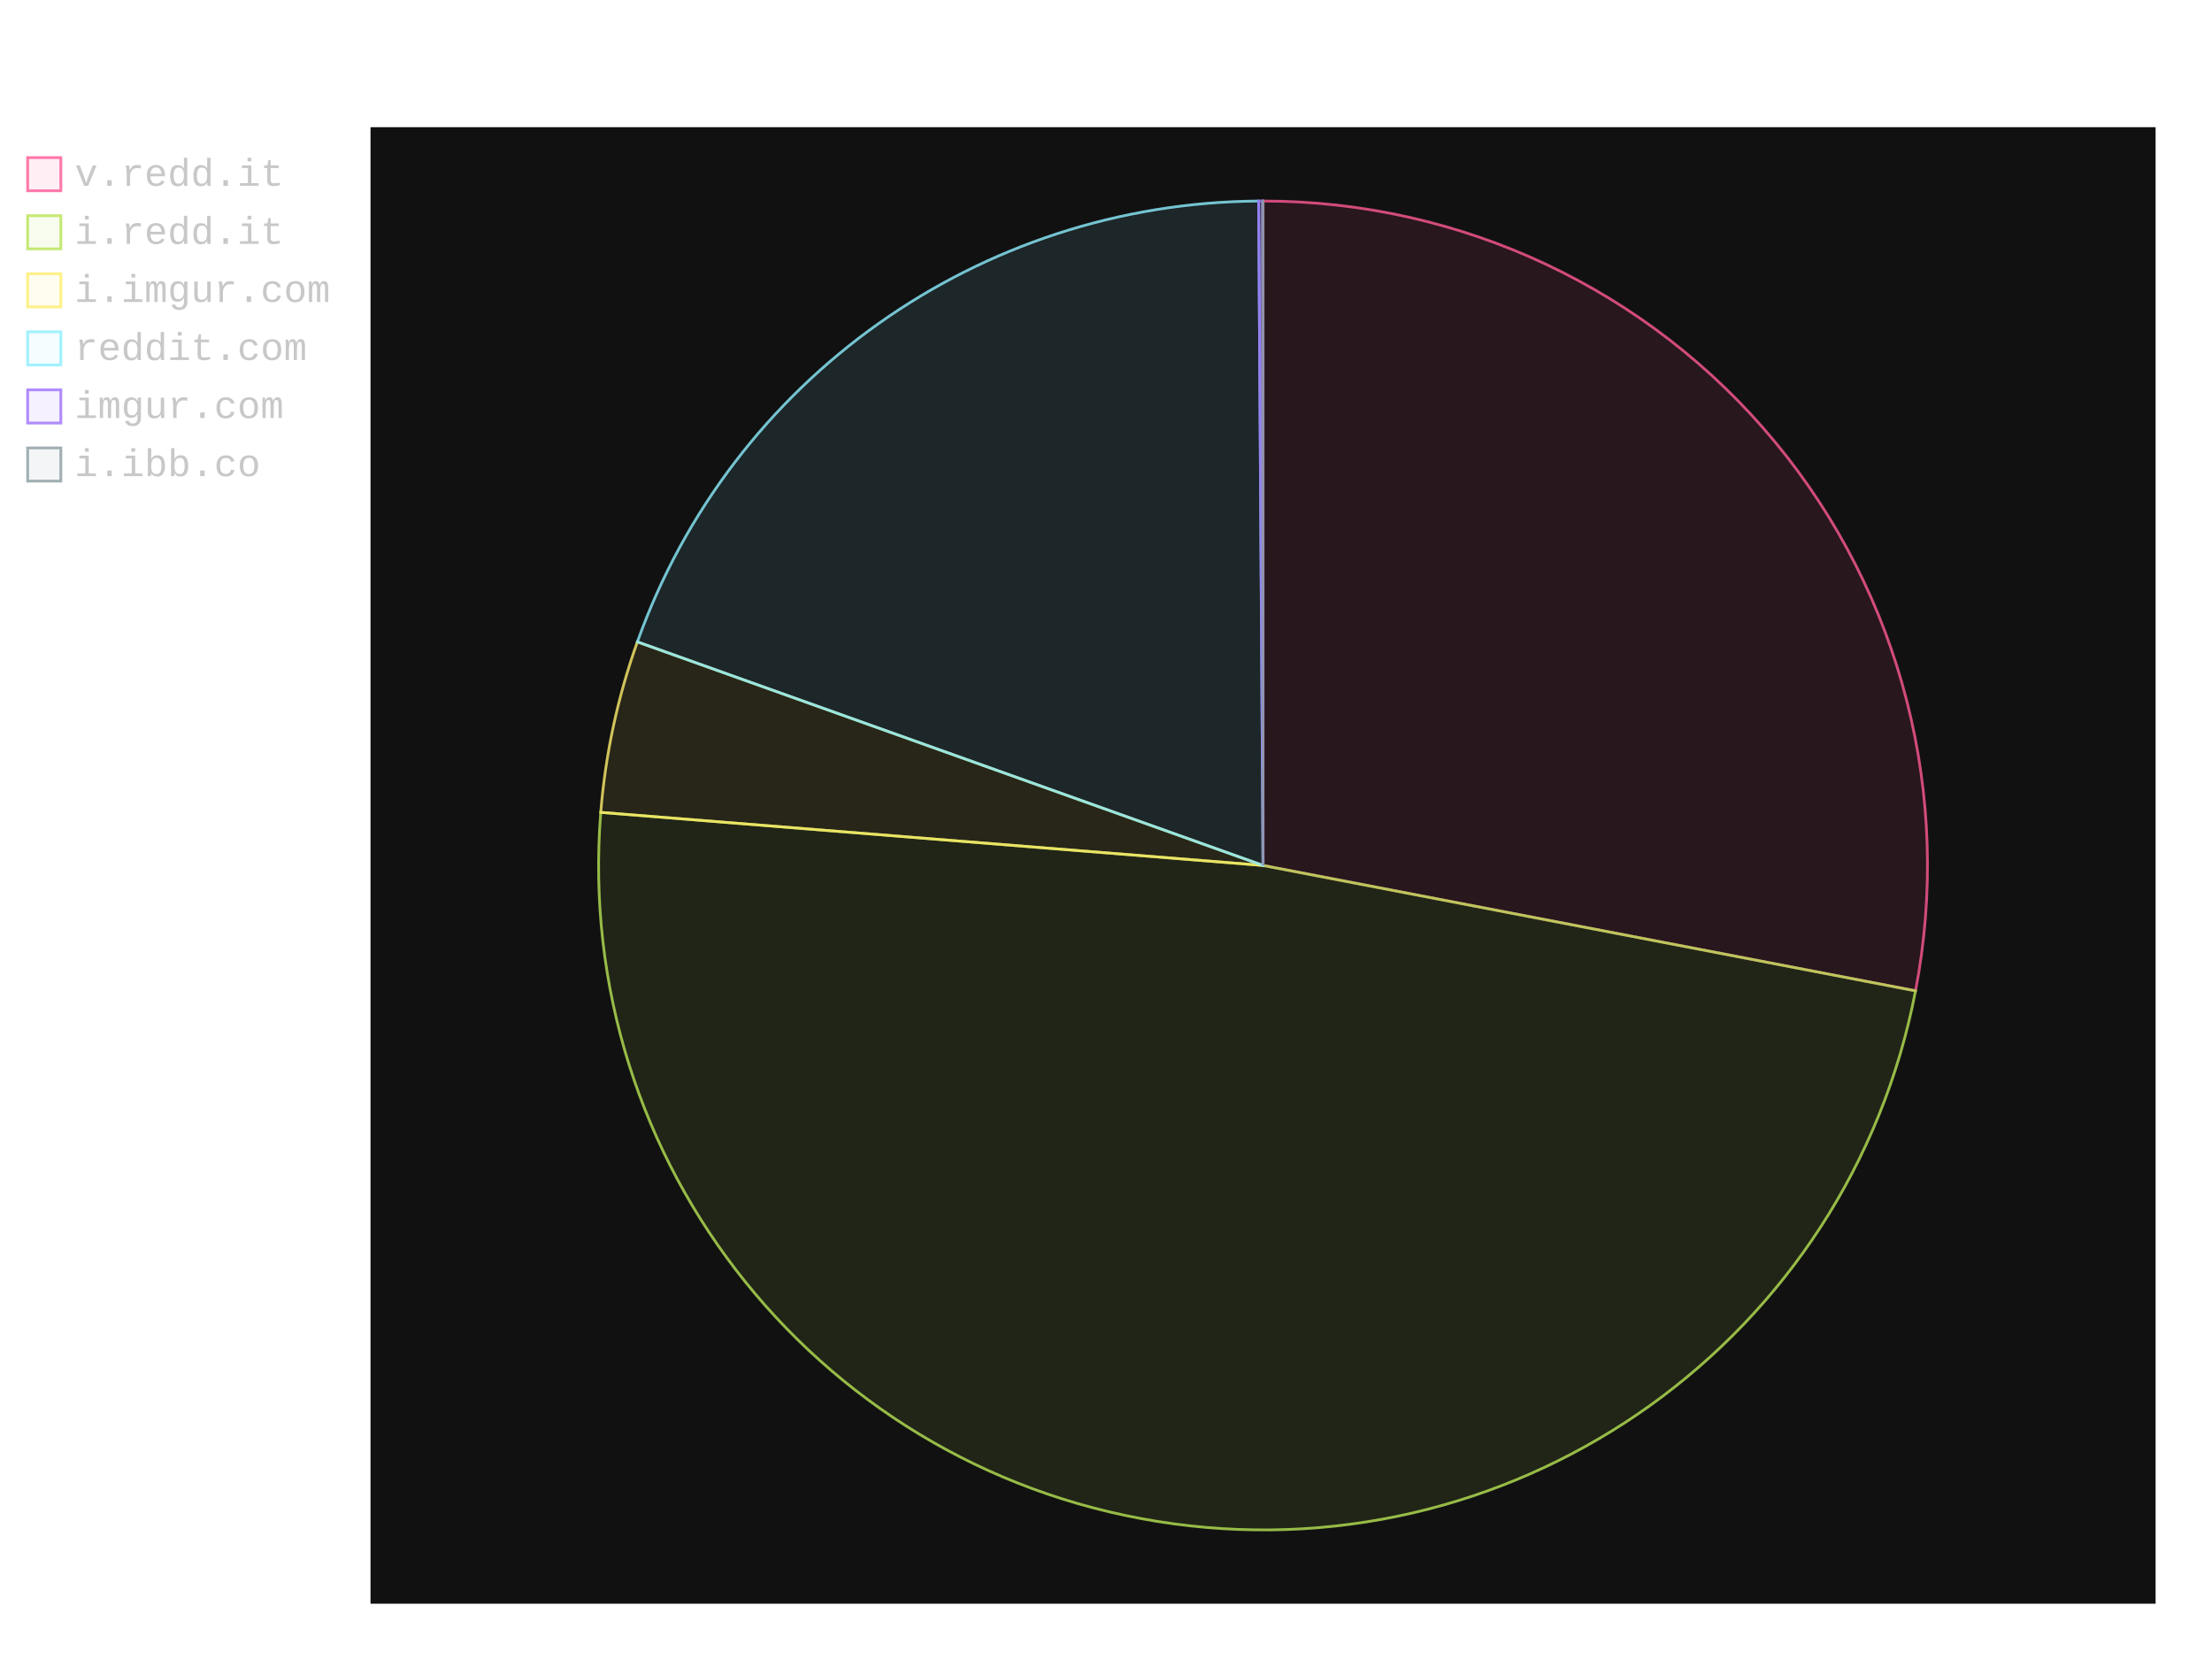
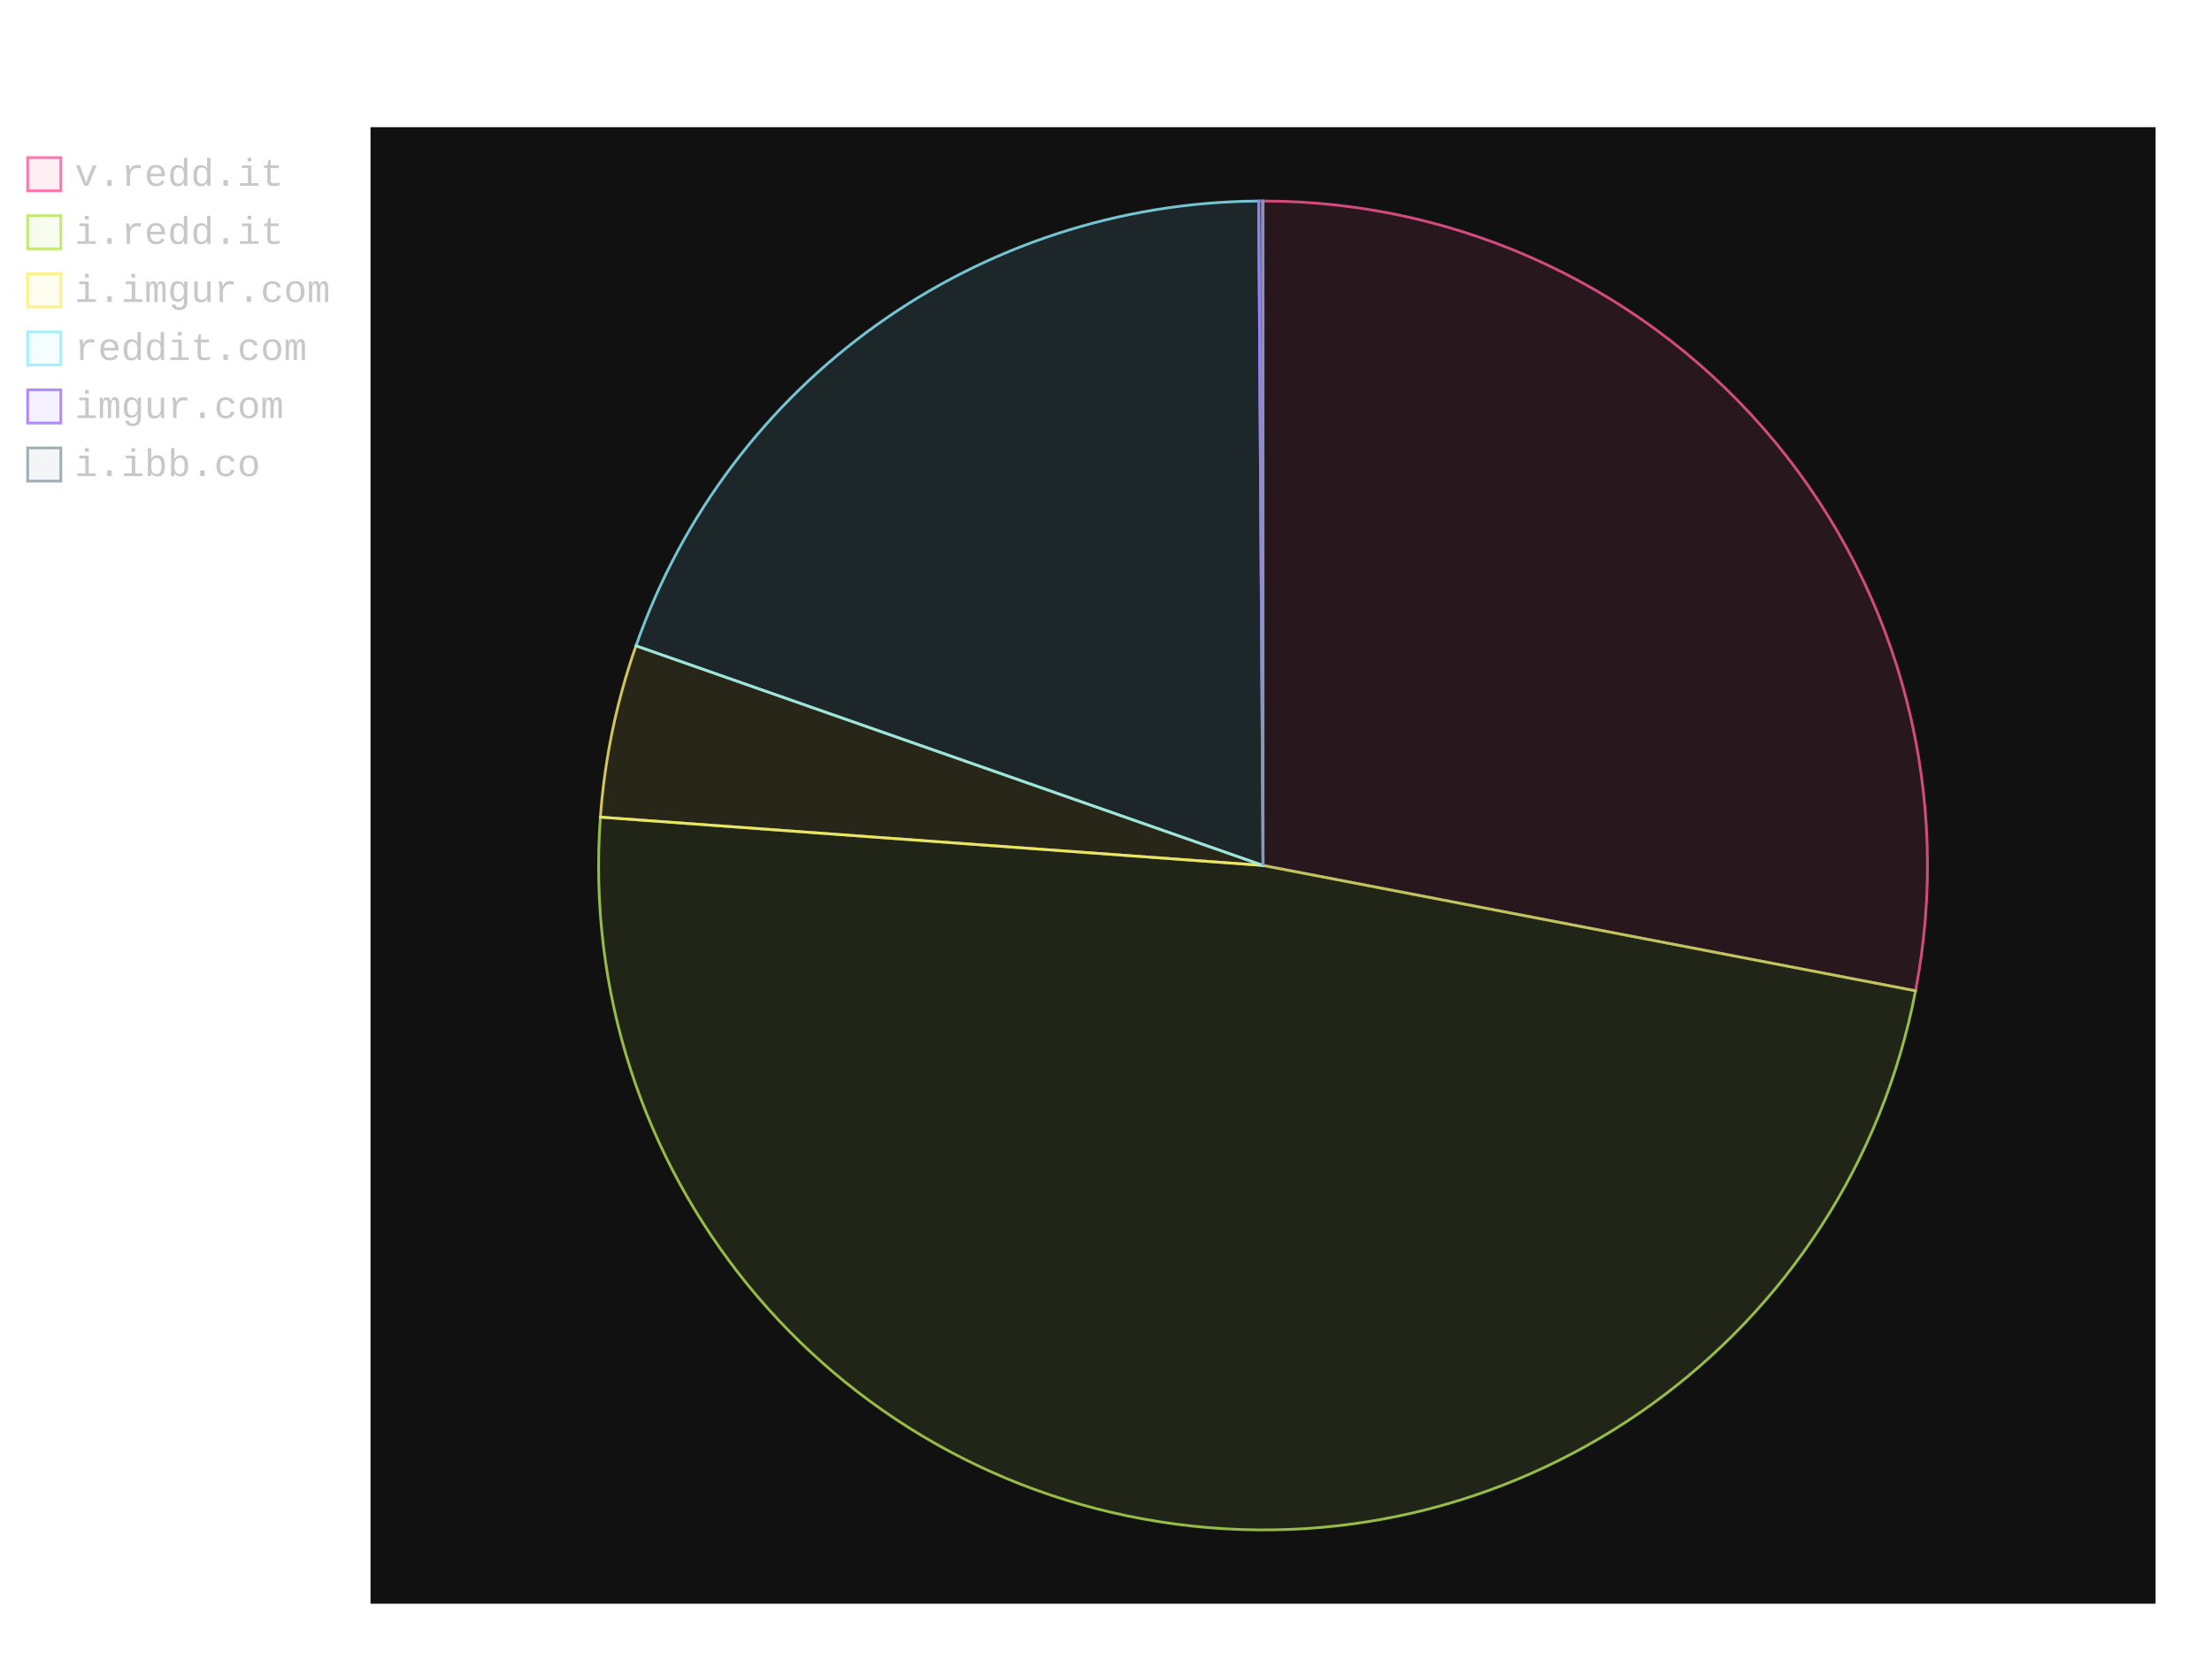
- <svg xmlns="http://www.w3.org/2000/svg" id="chart-90b29fc0-7155-4aad-8b3f-db42815f5471" class="pygal-chart" viewBox="0 0 800 600">
+ <svg xmlns="http://www.w3.org/2000/svg" id="chart-ddd805a8-e7df-4761-8694-a3ccb7ba3b9c" class="pygal-chart" viewBox="0 0 800 600">
  <defs>
-     <style type="text/css">#chart-90b29fc0-7155-4aad-8b3f-db42815f5471{-webkit-user-select:none;-webkit-font-smoothing:antialiased;font-family:Consolas,"Liberation Mono",Menlo,Courier,monospace}#chart-90b29fc0-7155-4aad-8b3f-db42815f5471 .title{font-family:Consolas,"Liberation Mono",Menlo,Courier,monospace;font-size:16px}#chart-90b29fc0-7155-4aad-8b3f-db42815f5471 .legends .legend text{font-family:Consolas,"Liberation Mono",Menlo,Courier,monospace;font-size:14px}#chart-90b29fc0-7155-4aad-8b3f-db42815f5471 .axis text{font-family:Consolas,"Liberation Mono",Menlo,Courier,monospace;font-size:10px}#chart-90b29fc0-7155-4aad-8b3f-db42815f5471 .axis text.major{font-family:Consolas,"Liberation Mono",Menlo,Courier,monospace;font-size:10px}#chart-90b29fc0-7155-4aad-8b3f-db42815f5471 .text-overlay text.value{font-family:Consolas,"Liberation Mono",Menlo,Courier,monospace;font-size:16px}#chart-90b29fc0-7155-4aad-8b3f-db42815f5471 .text-overlay text.label{font-family:Consolas,"Liberation Mono",Menlo,Courier,monospace;font-size:10px}#chart-90b29fc0-7155-4aad-8b3f-db42815f5471 .tooltip{font-family:Consolas,"Liberation Mono",Menlo,Courier,monospace;font-size:14px}#chart-90b29fc0-7155-4aad-8b3f-db42815f5471 text.no_data{font-family:Consolas,"Liberation Mono",Menlo,Courier,monospace;font-size:64px}
- #chart-90b29fc0-7155-4aad-8b3f-db42815f5471{background-color:rgba(0,0,0,0)}#chart-90b29fc0-7155-4aad-8b3f-db42815f5471 path,#chart-90b29fc0-7155-4aad-8b3f-db42815f5471 line,#chart-90b29fc0-7155-4aad-8b3f-db42815f5471 rect,#chart-90b29fc0-7155-4aad-8b3f-db42815f5471 circle{-webkit-transition:0.3s ease-out;-moz-transition:0.3s ease-out;transition:0.3s ease-out}#chart-90b29fc0-7155-4aad-8b3f-db42815f5471 .graph &gt; .background{fill:rgba(0,0,0,0)}#chart-90b29fc0-7155-4aad-8b3f-db42815f5471 .plot &gt; .background{fill:#111}#chart-90b29fc0-7155-4aad-8b3f-db42815f5471 .graph{fill:rgba(200,200,200,1)}#chart-90b29fc0-7155-4aad-8b3f-db42815f5471 text.no_data{fill:rgba(255,255,255,1)}#chart-90b29fc0-7155-4aad-8b3f-db42815f5471 .title{fill:rgba(255,255,255,1)}#chart-90b29fc0-7155-4aad-8b3f-db42815f5471 .legends .legend text{fill:rgba(200,200,200,1)}#chart-90b29fc0-7155-4aad-8b3f-db42815f5471 .legends .legend:hover text{fill:rgba(255,255,255,1)}#chart-90b29fc0-7155-4aad-8b3f-db42815f5471 .axis .line{stroke:rgba(255,255,255,1)}#chart-90b29fc0-7155-4aad-8b3f-db42815f5471 .axis .guide.line{stroke:#555}#chart-90b29fc0-7155-4aad-8b3f-db42815f5471 .axis .major.line{stroke:rgba(200,200,200,1)}#chart-90b29fc0-7155-4aad-8b3f-db42815f5471 .axis text.major{fill:rgba(255,255,255,1)}#chart-90b29fc0-7155-4aad-8b3f-db42815f5471 .axis.y .guides:hover .guide.line,#chart-90b29fc0-7155-4aad-8b3f-db42815f5471 .line-graph .axis.x .guides:hover .guide.line,#chart-90b29fc0-7155-4aad-8b3f-db42815f5471 .stackedline-graph .axis.x .guides:hover .guide.line,#chart-90b29fc0-7155-4aad-8b3f-db42815f5471 .xy-graph .axis.x .guides:hover .guide.line{stroke:rgba(255,255,255,1)}#chart-90b29fc0-7155-4aad-8b3f-db42815f5471 .axis .guides:hover text{fill:rgba(255,255,255,1)}#chart-90b29fc0-7155-4aad-8b3f-db42815f5471 .reactive{fill-opacity:.1;stroke-opacity:.8;stroke-width:1}#chart-90b29fc0-7155-4aad-8b3f-db42815f5471 .ci{stroke:rgba(200,200,200,1)}#chart-90b29fc0-7155-4aad-8b3f-db42815f5471 .reactive.active,#chart-90b29fc0-7155-4aad-8b3f-db42815f5471 .active .reactive{fill-opacity:.75;stroke-opacity:.9;stroke-width:4}#chart-90b29fc0-7155-4aad-8b3f-db42815f5471 .ci .reactive.active{stroke-width:1.5}#chart-90b29fc0-7155-4aad-8b3f-db42815f5471 .series text{fill:rgba(255,255,255,1)}#chart-90b29fc0-7155-4aad-8b3f-db42815f5471 .tooltip rect{fill:#111;stroke:rgba(255,255,255,1);-webkit-transition:opacity 0.3s ease-out;-moz-transition:opacity 0.3s ease-out;transition:opacity 0.3s ease-out}#chart-90b29fc0-7155-4aad-8b3f-db42815f5471 .tooltip .label{fill:rgba(200,200,200,1)}#chart-90b29fc0-7155-4aad-8b3f-db42815f5471 .tooltip .label{fill:rgba(200,200,200,1)}#chart-90b29fc0-7155-4aad-8b3f-db42815f5471 .tooltip .legend{font-size:.8em;fill:#555}#chart-90b29fc0-7155-4aad-8b3f-db42815f5471 .tooltip .x_label{font-size:.6em;fill:rgba(255,255,255,1)}#chart-90b29fc0-7155-4aad-8b3f-db42815f5471 .tooltip .xlink{font-size:.5em;text-decoration:underline}#chart-90b29fc0-7155-4aad-8b3f-db42815f5471 .tooltip .value{font-size:1.5em}#chart-90b29fc0-7155-4aad-8b3f-db42815f5471 .bound{font-size:.5em}#chart-90b29fc0-7155-4aad-8b3f-db42815f5471 .max-value{font-size:.75em;fill:#555}#chart-90b29fc0-7155-4aad-8b3f-db42815f5471 .map-element{fill:#111;stroke:#555 !important}#chart-90b29fc0-7155-4aad-8b3f-db42815f5471 .map-element .reactive{fill-opacity:inherit;stroke-opacity:inherit}#chart-90b29fc0-7155-4aad-8b3f-db42815f5471 .color-0,#chart-90b29fc0-7155-4aad-8b3f-db42815f5471 .color-0 a:visited{stroke:#ff5995;fill:#ff5995}#chart-90b29fc0-7155-4aad-8b3f-db42815f5471 .color-1,#chart-90b29fc0-7155-4aad-8b3f-db42815f5471 .color-1 a:visited{stroke:#b6e354;fill:#b6e354}#chart-90b29fc0-7155-4aad-8b3f-db42815f5471 .color-2,#chart-90b29fc0-7155-4aad-8b3f-db42815f5471 .color-2 a:visited{stroke:#feed6c;fill:#feed6c}#chart-90b29fc0-7155-4aad-8b3f-db42815f5471 .color-3,#chart-90b29fc0-7155-4aad-8b3f-db42815f5471 .color-3 a:visited{stroke:#8cedff;fill:#8cedff}#chart-90b29fc0-7155-4aad-8b3f-db42815f5471 .color-4,#chart-90b29fc0-7155-4aad-8b3f-db42815f5471 .color-4 a:visited{stroke:#9e6ffe;fill:#9e6ffe}#chart-90b29fc0-7155-4aad-8b3f-db42815f5471 .color-5,#chart-90b29fc0-7155-4aad-8b3f-db42815f5471 .color-5 a:visited{stroke:#899ca1;fill:#899ca1}#chart-90b29fc0-7155-4aad-8b3f-db42815f5471 .text-overlay .color-0 text{fill:black}#chart-90b29fc0-7155-4aad-8b3f-db42815f5471 .text-overlay .color-1 text{fill:black}#chart-90b29fc0-7155-4aad-8b3f-db42815f5471 .text-overlay .color-2 text{fill:black}#chart-90b29fc0-7155-4aad-8b3f-db42815f5471 .text-overlay .color-3 text{fill:black}#chart-90b29fc0-7155-4aad-8b3f-db42815f5471 .text-overlay .color-4 text{fill:black}#chart-90b29fc0-7155-4aad-8b3f-db42815f5471 .text-overlay .color-5 text{fill:black}
- #chart-90b29fc0-7155-4aad-8b3f-db42815f5471 text.no_data{text-anchor:middle}#chart-90b29fc0-7155-4aad-8b3f-db42815f5471 .guide.line{fill:none}#chart-90b29fc0-7155-4aad-8b3f-db42815f5471 .centered{text-anchor:middle}#chart-90b29fc0-7155-4aad-8b3f-db42815f5471 .title{text-anchor:middle}#chart-90b29fc0-7155-4aad-8b3f-db42815f5471 .legends .legend text{fill-opacity:1}#chart-90b29fc0-7155-4aad-8b3f-db42815f5471 .axis.x text{text-anchor:middle}#chart-90b29fc0-7155-4aad-8b3f-db42815f5471 .axis.x:not(.web) text[transform]{text-anchor:start}#chart-90b29fc0-7155-4aad-8b3f-db42815f5471 .axis.x:not(.web) text[transform].backwards{text-anchor:end}#chart-90b29fc0-7155-4aad-8b3f-db42815f5471 .axis.y text{text-anchor:end}#chart-90b29fc0-7155-4aad-8b3f-db42815f5471 .axis.y text[transform].backwards{text-anchor:start}#chart-90b29fc0-7155-4aad-8b3f-db42815f5471 .axis.y2 text{text-anchor:start}#chart-90b29fc0-7155-4aad-8b3f-db42815f5471 .axis.y2 text[transform].backwards{text-anchor:end}#chart-90b29fc0-7155-4aad-8b3f-db42815f5471 .axis .guide.line{stroke-dasharray:4,4;stroke:black}#chart-90b29fc0-7155-4aad-8b3f-db42815f5471 .axis .major.guide.line{stroke-dasharray:6,6;stroke:black}#chart-90b29fc0-7155-4aad-8b3f-db42815f5471 .horizontal .axis.y .guide.line,#chart-90b29fc0-7155-4aad-8b3f-db42815f5471 .horizontal .axis.y2 .guide.line,#chart-90b29fc0-7155-4aad-8b3f-db42815f5471 .vertical .axis.x .guide.line{opacity:0}#chart-90b29fc0-7155-4aad-8b3f-db42815f5471 .horizontal .axis.always_show .guide.line,#chart-90b29fc0-7155-4aad-8b3f-db42815f5471 .vertical .axis.always_show .guide.line{opacity:1 !important}#chart-90b29fc0-7155-4aad-8b3f-db42815f5471 .axis.y .guides:hover .guide.line,#chart-90b29fc0-7155-4aad-8b3f-db42815f5471 .axis.y2 .guides:hover .guide.line,#chart-90b29fc0-7155-4aad-8b3f-db42815f5471 .axis.x .guides:hover .guide.line{opacity:1}#chart-90b29fc0-7155-4aad-8b3f-db42815f5471 .axis .guides:hover text{opacity:1}#chart-90b29fc0-7155-4aad-8b3f-db42815f5471 .nofill{fill:none}#chart-90b29fc0-7155-4aad-8b3f-db42815f5471 .subtle-fill{fill-opacity:.2}#chart-90b29fc0-7155-4aad-8b3f-db42815f5471 .dot{stroke-width:1px;fill-opacity:1;stroke-opacity:1}#chart-90b29fc0-7155-4aad-8b3f-db42815f5471 .dot.active{stroke-width:5px}#chart-90b29fc0-7155-4aad-8b3f-db42815f5471 .dot.negative{fill:transparent}#chart-90b29fc0-7155-4aad-8b3f-db42815f5471 text,#chart-90b29fc0-7155-4aad-8b3f-db42815f5471 tspan{stroke:none !important}#chart-90b29fc0-7155-4aad-8b3f-db42815f5471 .series text.active{opacity:1}#chart-90b29fc0-7155-4aad-8b3f-db42815f5471 .tooltip rect{fill-opacity:.95;stroke-width:.5}#chart-90b29fc0-7155-4aad-8b3f-db42815f5471 .tooltip text{fill-opacity:1}#chart-90b29fc0-7155-4aad-8b3f-db42815f5471 .showable{visibility:hidden}#chart-90b29fc0-7155-4aad-8b3f-db42815f5471 .showable.shown{visibility:visible}#chart-90b29fc0-7155-4aad-8b3f-db42815f5471 .gauge-background{fill:rgba(229,229,229,1);stroke:none}#chart-90b29fc0-7155-4aad-8b3f-db42815f5471 .bg-lines{stroke:rgba(0,0,0,0);stroke-width:2px}</style>
+     <style type="text/css">#chart-ddd805a8-e7df-4761-8694-a3ccb7ba3b9c{-webkit-user-select:none;-webkit-font-smoothing:antialiased;font-family:Consolas,"Liberation Mono",Menlo,Courier,monospace}#chart-ddd805a8-e7df-4761-8694-a3ccb7ba3b9c .title{font-family:Consolas,"Liberation Mono",Menlo,Courier,monospace;font-size:16px}#chart-ddd805a8-e7df-4761-8694-a3ccb7ba3b9c .legends .legend text{font-family:Consolas,"Liberation Mono",Menlo,Courier,monospace;font-size:14px}#chart-ddd805a8-e7df-4761-8694-a3ccb7ba3b9c .axis text{font-family:Consolas,"Liberation Mono",Menlo,Courier,monospace;font-size:10px}#chart-ddd805a8-e7df-4761-8694-a3ccb7ba3b9c .axis text.major{font-family:Consolas,"Liberation Mono",Menlo,Courier,monospace;font-size:10px}#chart-ddd805a8-e7df-4761-8694-a3ccb7ba3b9c .text-overlay text.value{font-family:Consolas,"Liberation Mono",Menlo,Courier,monospace;font-size:16px}#chart-ddd805a8-e7df-4761-8694-a3ccb7ba3b9c .text-overlay text.label{font-family:Consolas,"Liberation Mono",Menlo,Courier,monospace;font-size:10px}#chart-ddd805a8-e7df-4761-8694-a3ccb7ba3b9c .tooltip{font-family:Consolas,"Liberation Mono",Menlo,Courier,monospace;font-size:14px}#chart-ddd805a8-e7df-4761-8694-a3ccb7ba3b9c text.no_data{font-family:Consolas,"Liberation Mono",Menlo,Courier,monospace;font-size:64px}
+ #chart-ddd805a8-e7df-4761-8694-a3ccb7ba3b9c{background-color:rgba(0,0,0,0)}#chart-ddd805a8-e7df-4761-8694-a3ccb7ba3b9c path,#chart-ddd805a8-e7df-4761-8694-a3ccb7ba3b9c line,#chart-ddd805a8-e7df-4761-8694-a3ccb7ba3b9c rect,#chart-ddd805a8-e7df-4761-8694-a3ccb7ba3b9c circle{-webkit-transition:0.3s ease-out;-moz-transition:0.3s ease-out;transition:0.3s ease-out}#chart-ddd805a8-e7df-4761-8694-a3ccb7ba3b9c .graph &gt; .background{fill:rgba(0,0,0,0)}#chart-ddd805a8-e7df-4761-8694-a3ccb7ba3b9c .plot &gt; .background{fill:#111}#chart-ddd805a8-e7df-4761-8694-a3ccb7ba3b9c .graph{fill:rgba(200,200,200,1)}#chart-ddd805a8-e7df-4761-8694-a3ccb7ba3b9c text.no_data{fill:rgba(255,255,255,1)}#chart-ddd805a8-e7df-4761-8694-a3ccb7ba3b9c .title{fill:rgba(255,255,255,1)}#chart-ddd805a8-e7df-4761-8694-a3ccb7ba3b9c .legends .legend text{fill:rgba(200,200,200,1)}#chart-ddd805a8-e7df-4761-8694-a3ccb7ba3b9c .legends .legend:hover text{fill:rgba(255,255,255,1)}#chart-ddd805a8-e7df-4761-8694-a3ccb7ba3b9c .axis .line{stroke:rgba(255,255,255,1)}#chart-ddd805a8-e7df-4761-8694-a3ccb7ba3b9c .axis .guide.line{stroke:#555}#chart-ddd805a8-e7df-4761-8694-a3ccb7ba3b9c .axis .major.line{stroke:rgba(200,200,200,1)}#chart-ddd805a8-e7df-4761-8694-a3ccb7ba3b9c .axis text.major{fill:rgba(255,255,255,1)}#chart-ddd805a8-e7df-4761-8694-a3ccb7ba3b9c .axis.y .guides:hover .guide.line,#chart-ddd805a8-e7df-4761-8694-a3ccb7ba3b9c .line-graph .axis.x .guides:hover .guide.line,#chart-ddd805a8-e7df-4761-8694-a3ccb7ba3b9c .stackedline-graph .axis.x .guides:hover .guide.line,#chart-ddd805a8-e7df-4761-8694-a3ccb7ba3b9c .xy-graph .axis.x .guides:hover .guide.line{stroke:rgba(255,255,255,1)}#chart-ddd805a8-e7df-4761-8694-a3ccb7ba3b9c .axis .guides:hover text{fill:rgba(255,255,255,1)}#chart-ddd805a8-e7df-4761-8694-a3ccb7ba3b9c .reactive{fill-opacity:.1;stroke-opacity:.8;stroke-width:1}#chart-ddd805a8-e7df-4761-8694-a3ccb7ba3b9c .ci{stroke:rgba(200,200,200,1)}#chart-ddd805a8-e7df-4761-8694-a3ccb7ba3b9c .reactive.active,#chart-ddd805a8-e7df-4761-8694-a3ccb7ba3b9c .active .reactive{fill-opacity:.75;stroke-opacity:.9;stroke-width:4}#chart-ddd805a8-e7df-4761-8694-a3ccb7ba3b9c .ci .reactive.active{stroke-width:1.5}#chart-ddd805a8-e7df-4761-8694-a3ccb7ba3b9c .series text{fill:rgba(255,255,255,1)}#chart-ddd805a8-e7df-4761-8694-a3ccb7ba3b9c .tooltip rect{fill:#111;stroke:rgba(255,255,255,1);-webkit-transition:opacity 0.3s ease-out;-moz-transition:opacity 0.3s ease-out;transition:opacity 0.3s ease-out}#chart-ddd805a8-e7df-4761-8694-a3ccb7ba3b9c .tooltip .label{fill:rgba(200,200,200,1)}#chart-ddd805a8-e7df-4761-8694-a3ccb7ba3b9c .tooltip .label{fill:rgba(200,200,200,1)}#chart-ddd805a8-e7df-4761-8694-a3ccb7ba3b9c .tooltip .legend{font-size:.8em;fill:#555}#chart-ddd805a8-e7df-4761-8694-a3ccb7ba3b9c .tooltip .x_label{font-size:.6em;fill:rgba(255,255,255,1)}#chart-ddd805a8-e7df-4761-8694-a3ccb7ba3b9c .tooltip .xlink{font-size:.5em;text-decoration:underline}#chart-ddd805a8-e7df-4761-8694-a3ccb7ba3b9c .tooltip .value{font-size:1.5em}#chart-ddd805a8-e7df-4761-8694-a3ccb7ba3b9c .bound{font-size:.5em}#chart-ddd805a8-e7df-4761-8694-a3ccb7ba3b9c .max-value{font-size:.75em;fill:#555}#chart-ddd805a8-e7df-4761-8694-a3ccb7ba3b9c .map-element{fill:#111;stroke:#555 !important}#chart-ddd805a8-e7df-4761-8694-a3ccb7ba3b9c .map-element .reactive{fill-opacity:inherit;stroke-opacity:inherit}#chart-ddd805a8-e7df-4761-8694-a3ccb7ba3b9c .color-0,#chart-ddd805a8-e7df-4761-8694-a3ccb7ba3b9c .color-0 a:visited{stroke:#ff5995;fill:#ff5995}#chart-ddd805a8-e7df-4761-8694-a3ccb7ba3b9c .color-1,#chart-ddd805a8-e7df-4761-8694-a3ccb7ba3b9c .color-1 a:visited{stroke:#b6e354;fill:#b6e354}#chart-ddd805a8-e7df-4761-8694-a3ccb7ba3b9c .color-2,#chart-ddd805a8-e7df-4761-8694-a3ccb7ba3b9c .color-2 a:visited{stroke:#feed6c;fill:#feed6c}#chart-ddd805a8-e7df-4761-8694-a3ccb7ba3b9c .color-3,#chart-ddd805a8-e7df-4761-8694-a3ccb7ba3b9c .color-3 a:visited{stroke:#8cedff;fill:#8cedff}#chart-ddd805a8-e7df-4761-8694-a3ccb7ba3b9c .color-4,#chart-ddd805a8-e7df-4761-8694-a3ccb7ba3b9c .color-4 a:visited{stroke:#9e6ffe;fill:#9e6ffe}#chart-ddd805a8-e7df-4761-8694-a3ccb7ba3b9c .color-5,#chart-ddd805a8-e7df-4761-8694-a3ccb7ba3b9c .color-5 a:visited{stroke:#899ca1;fill:#899ca1}#chart-ddd805a8-e7df-4761-8694-a3ccb7ba3b9c .text-overlay .color-0 text{fill:black}#chart-ddd805a8-e7df-4761-8694-a3ccb7ba3b9c .text-overlay .color-1 text{fill:black}#chart-ddd805a8-e7df-4761-8694-a3ccb7ba3b9c .text-overlay .color-2 text{fill:black}#chart-ddd805a8-e7df-4761-8694-a3ccb7ba3b9c .text-overlay .color-3 text{fill:black}#chart-ddd805a8-e7df-4761-8694-a3ccb7ba3b9c .text-overlay .color-4 text{fill:black}#chart-ddd805a8-e7df-4761-8694-a3ccb7ba3b9c .text-overlay .color-5 text{fill:black}
+ #chart-ddd805a8-e7df-4761-8694-a3ccb7ba3b9c text.no_data{text-anchor:middle}#chart-ddd805a8-e7df-4761-8694-a3ccb7ba3b9c .guide.line{fill:none}#chart-ddd805a8-e7df-4761-8694-a3ccb7ba3b9c .centered{text-anchor:middle}#chart-ddd805a8-e7df-4761-8694-a3ccb7ba3b9c .title{text-anchor:middle}#chart-ddd805a8-e7df-4761-8694-a3ccb7ba3b9c .legends .legend text{fill-opacity:1}#chart-ddd805a8-e7df-4761-8694-a3ccb7ba3b9c .axis.x text{text-anchor:middle}#chart-ddd805a8-e7df-4761-8694-a3ccb7ba3b9c .axis.x:not(.web) text[transform]{text-anchor:start}#chart-ddd805a8-e7df-4761-8694-a3ccb7ba3b9c .axis.x:not(.web) text[transform].backwards{text-anchor:end}#chart-ddd805a8-e7df-4761-8694-a3ccb7ba3b9c .axis.y text{text-anchor:end}#chart-ddd805a8-e7df-4761-8694-a3ccb7ba3b9c .axis.y text[transform].backwards{text-anchor:start}#chart-ddd805a8-e7df-4761-8694-a3ccb7ba3b9c .axis.y2 text{text-anchor:start}#chart-ddd805a8-e7df-4761-8694-a3ccb7ba3b9c .axis.y2 text[transform].backwards{text-anchor:end}#chart-ddd805a8-e7df-4761-8694-a3ccb7ba3b9c .axis .guide.line{stroke-dasharray:4,4;stroke:black}#chart-ddd805a8-e7df-4761-8694-a3ccb7ba3b9c .axis .major.guide.line{stroke-dasharray:6,6;stroke:black}#chart-ddd805a8-e7df-4761-8694-a3ccb7ba3b9c .horizontal .axis.y .guide.line,#chart-ddd805a8-e7df-4761-8694-a3ccb7ba3b9c .horizontal .axis.y2 .guide.line,#chart-ddd805a8-e7df-4761-8694-a3ccb7ba3b9c .vertical .axis.x .guide.line{opacity:0}#chart-ddd805a8-e7df-4761-8694-a3ccb7ba3b9c .horizontal .axis.always_show .guide.line,#chart-ddd805a8-e7df-4761-8694-a3ccb7ba3b9c .vertical .axis.always_show .guide.line{opacity:1 !important}#chart-ddd805a8-e7df-4761-8694-a3ccb7ba3b9c .axis.y .guides:hover .guide.line,#chart-ddd805a8-e7df-4761-8694-a3ccb7ba3b9c .axis.y2 .guides:hover .guide.line,#chart-ddd805a8-e7df-4761-8694-a3ccb7ba3b9c .axis.x .guides:hover .guide.line{opacity:1}#chart-ddd805a8-e7df-4761-8694-a3ccb7ba3b9c .axis .guides:hover text{opacity:1}#chart-ddd805a8-e7df-4761-8694-a3ccb7ba3b9c .nofill{fill:none}#chart-ddd805a8-e7df-4761-8694-a3ccb7ba3b9c .subtle-fill{fill-opacity:.2}#chart-ddd805a8-e7df-4761-8694-a3ccb7ba3b9c .dot{stroke-width:1px;fill-opacity:1;stroke-opacity:1}#chart-ddd805a8-e7df-4761-8694-a3ccb7ba3b9c .dot.active{stroke-width:5px}#chart-ddd805a8-e7df-4761-8694-a3ccb7ba3b9c .dot.negative{fill:transparent}#chart-ddd805a8-e7df-4761-8694-a3ccb7ba3b9c text,#chart-ddd805a8-e7df-4761-8694-a3ccb7ba3b9c tspan{stroke:none !important}#chart-ddd805a8-e7df-4761-8694-a3ccb7ba3b9c .series text.active{opacity:1}#chart-ddd805a8-e7df-4761-8694-a3ccb7ba3b9c .tooltip rect{fill-opacity:.95;stroke-width:.5}#chart-ddd805a8-e7df-4761-8694-a3ccb7ba3b9c .tooltip text{fill-opacity:1}#chart-ddd805a8-e7df-4761-8694-a3ccb7ba3b9c .showable{visibility:hidden}#chart-ddd805a8-e7df-4761-8694-a3ccb7ba3b9c .showable.shown{visibility:visible}#chart-ddd805a8-e7df-4761-8694-a3ccb7ba3b9c .gauge-background{fill:rgba(229,229,229,1);stroke:none}#chart-ddd805a8-e7df-4761-8694-a3ccb7ba3b9c .bg-lines{stroke:rgba(0,0,0,0);stroke-width:2px}</style>
  </defs>
  <g class="graph pie-graph vertical">
    <rect x="0" y="0" width="800" height="600" class="background" />
    <g transform="translate(134, 46)" class="plot">
      <rect x="0" y="0" width="645.6" height="534" class="background" />
      <g class="series serie-0 color-0">
        <g class="slices">
          <g class="slice">
-             <path d="M322.8 26.7 A240.3 240.3 0 0 1 558.783 312.345 L322.8 267 A0 0 0 0 0 322.8 267 z" class="slice reactive tooltip-trigger" />
+             <path d="M322.8 26.7 A240.3 240.3 0 0 1 558.785 312.335 L322.8 267 A0 0 0 0 0 322.8 267 z" class="slice reactive tooltip-trigger" />
          </g>
        </g>
      </g>
      <g class="series serie-1 color-1">
        <g class="slices">
          <g class="slice">
-             <path d="M558.783 312.345 A240.3 240.3 0 0 1 83.268 247.807 L322.8 267 A0 0 0 0 0 322.8 267 z" class="slice reactive tooltip-trigger" />
+             <path d="M558.785 312.335 A240.3 240.3 0 0 1 83.136 249.534 L322.8 267 A0 0 0 0 0 322.8 267 z" class="slice reactive tooltip-trigger" />
          </g>
        </g>
      </g>
      <g class="series serie-2 color-2">
        <g class="slices">
          <g class="slice">
-             <path d="M83.268 247.807 A240.3 240.3 0 0 1 96.513 186.141 L322.8 267 A0 0 0 0 0 322.8 267 z" class="slice reactive tooltip-trigger" />
+             <path d="M83.136 249.534 A240.3 240.3 0 0 1 96.01 187.562 L322.8 267 A0 0 0 0 0 322.8 267 z" class="slice reactive tooltip-trigger" />
          </g>
        </g>
      </g>
      <g class="series serie-3 color-3">
        <g class="slices">
          <g class="slice">
-             <path d="M96.513 186.141 A240.3 240.3 0 0 1 321.224 26.705 L322.8 267 A0 0 0 0 0 322.8 267 z" class="slice reactive tooltip-trigger" />
+             <path d="M96.01 187.562 A240.3 240.3 0 0 1 321.237 26.705 L322.8 267 A0 0 0 0 0 322.8 267 z" class="slice reactive tooltip-trigger" />
          </g>
        </g>
      </g>
      <g class="series serie-4 color-4">
        <g class="slices">
          <g class="slice">
-             <path d="M321.224 26.705 A240.3 240.3 0 0 1 322.603 26.7 L322.8 267 A0 0 0 0 0 322.8 267 z" class="slice reactive tooltip-trigger" />
+             <path d="M321.237 26.705 A240.3 240.3 0 0 1 322.605 26.7 L322.8 267 A0 0 0 0 0 322.8 267 z" class="slice reactive tooltip-trigger" />
          </g>
        </g>
      </g>
      <g class="series serie-5 color-5">
        <g class="slices">
          <g class="slice">
-             <path d="M322.603 26.7 A240.3 240.3 0 0 1 322.8 26.7 L322.8 267 A0 0 0 0 0 322.8 267 z" class="slice reactive tooltip-trigger" />
+             <path d="M322.605 26.7 A240.3 240.3 0 0 1 322.8 26.7 L322.8 267 A0 0 0 0 0 322.8 267 z" class="slice reactive tooltip-trigger" />
          </g>
        </g>
      </g>
    </g>
    <g class="titles">
      <text x="400.0" y="26" class="title plot_title">Distribution of domains</text>
    </g>
    <g transform="translate(134, 46)" class="plot overlay">
      <g class="series serie-0 color-0" />
      <g class="series serie-1 color-1" />
      <g class="series serie-2 color-2" />
      <g class="series serie-3 color-3" />
      <g class="series serie-4 color-4" />
      <g class="series serie-5 color-5" />
    </g>
    <g transform="translate(134, 46)" class="plot text-overlay">
      <g class="series serie-0 color-0" />
      <g class="series serie-1 color-1" />
      <g class="series serie-2 color-2" />
      <g class="series serie-3 color-3" />
      <g class="series serie-4 color-4" />
      <g class="series serie-5 color-5" />
    </g>
    <g transform="translate(134, 46)" class="plot tooltip-overlay">
      <g transform="translate(0 0)" style="opacity: 0" class="tooltip">
        <rect rx="0" ry="0" width="0" height="0" class="tooltip-box" />
        <g class="text" />
      </g>
    </g>
    <g transform="translate(10, 56)" class="legends">
      <g id="activate-serie-0" class="legend reactive activate-serie">
        <rect x="0.0" y="1.0" width="12" height="12" class="color-0 reactive" />
        <text x="17.0" y="11.2">v.redd.it</text>
      </g>
      <g id="activate-serie-1" class="legend reactive activate-serie">
        <rect x="0.0" y="22.0" width="12" height="12" class="color-1 reactive" />
        <text x="17.0" y="32.2">i.redd.it</text>
      </g>
      <g id="activate-serie-2" class="legend reactive activate-serie">
        <rect x="0.0" y="43.0" width="12" height="12" class="color-2 reactive" />
        <text x="17.0" y="53.2">i.imgur.com</text>
      </g>
      <g id="activate-serie-3" class="legend reactive activate-serie">
        <rect x="0.0" y="64.0" width="12" height="12" class="color-3 reactive" />
        <text x="17.0" y="74.2">reddit.com</text>
      </g>
      <g id="activate-serie-4" class="legend reactive activate-serie">
        <rect x="0.0" y="85.0" width="12" height="12" class="color-4 reactive" />
        <text x="17.0" y="95.2">imgur.com</text>
      </g>
      <g id="activate-serie-5" class="legend reactive activate-serie">
        <rect x="0.0" y="106.0" width="12" height="12" class="color-5 reactive" />
        <text x="17.0" y="116.2">i.ibb.co</text>
      </g>
    </g>
    <g transform="translate(790, 56)" class="legends" />
  </g>
</svg>
